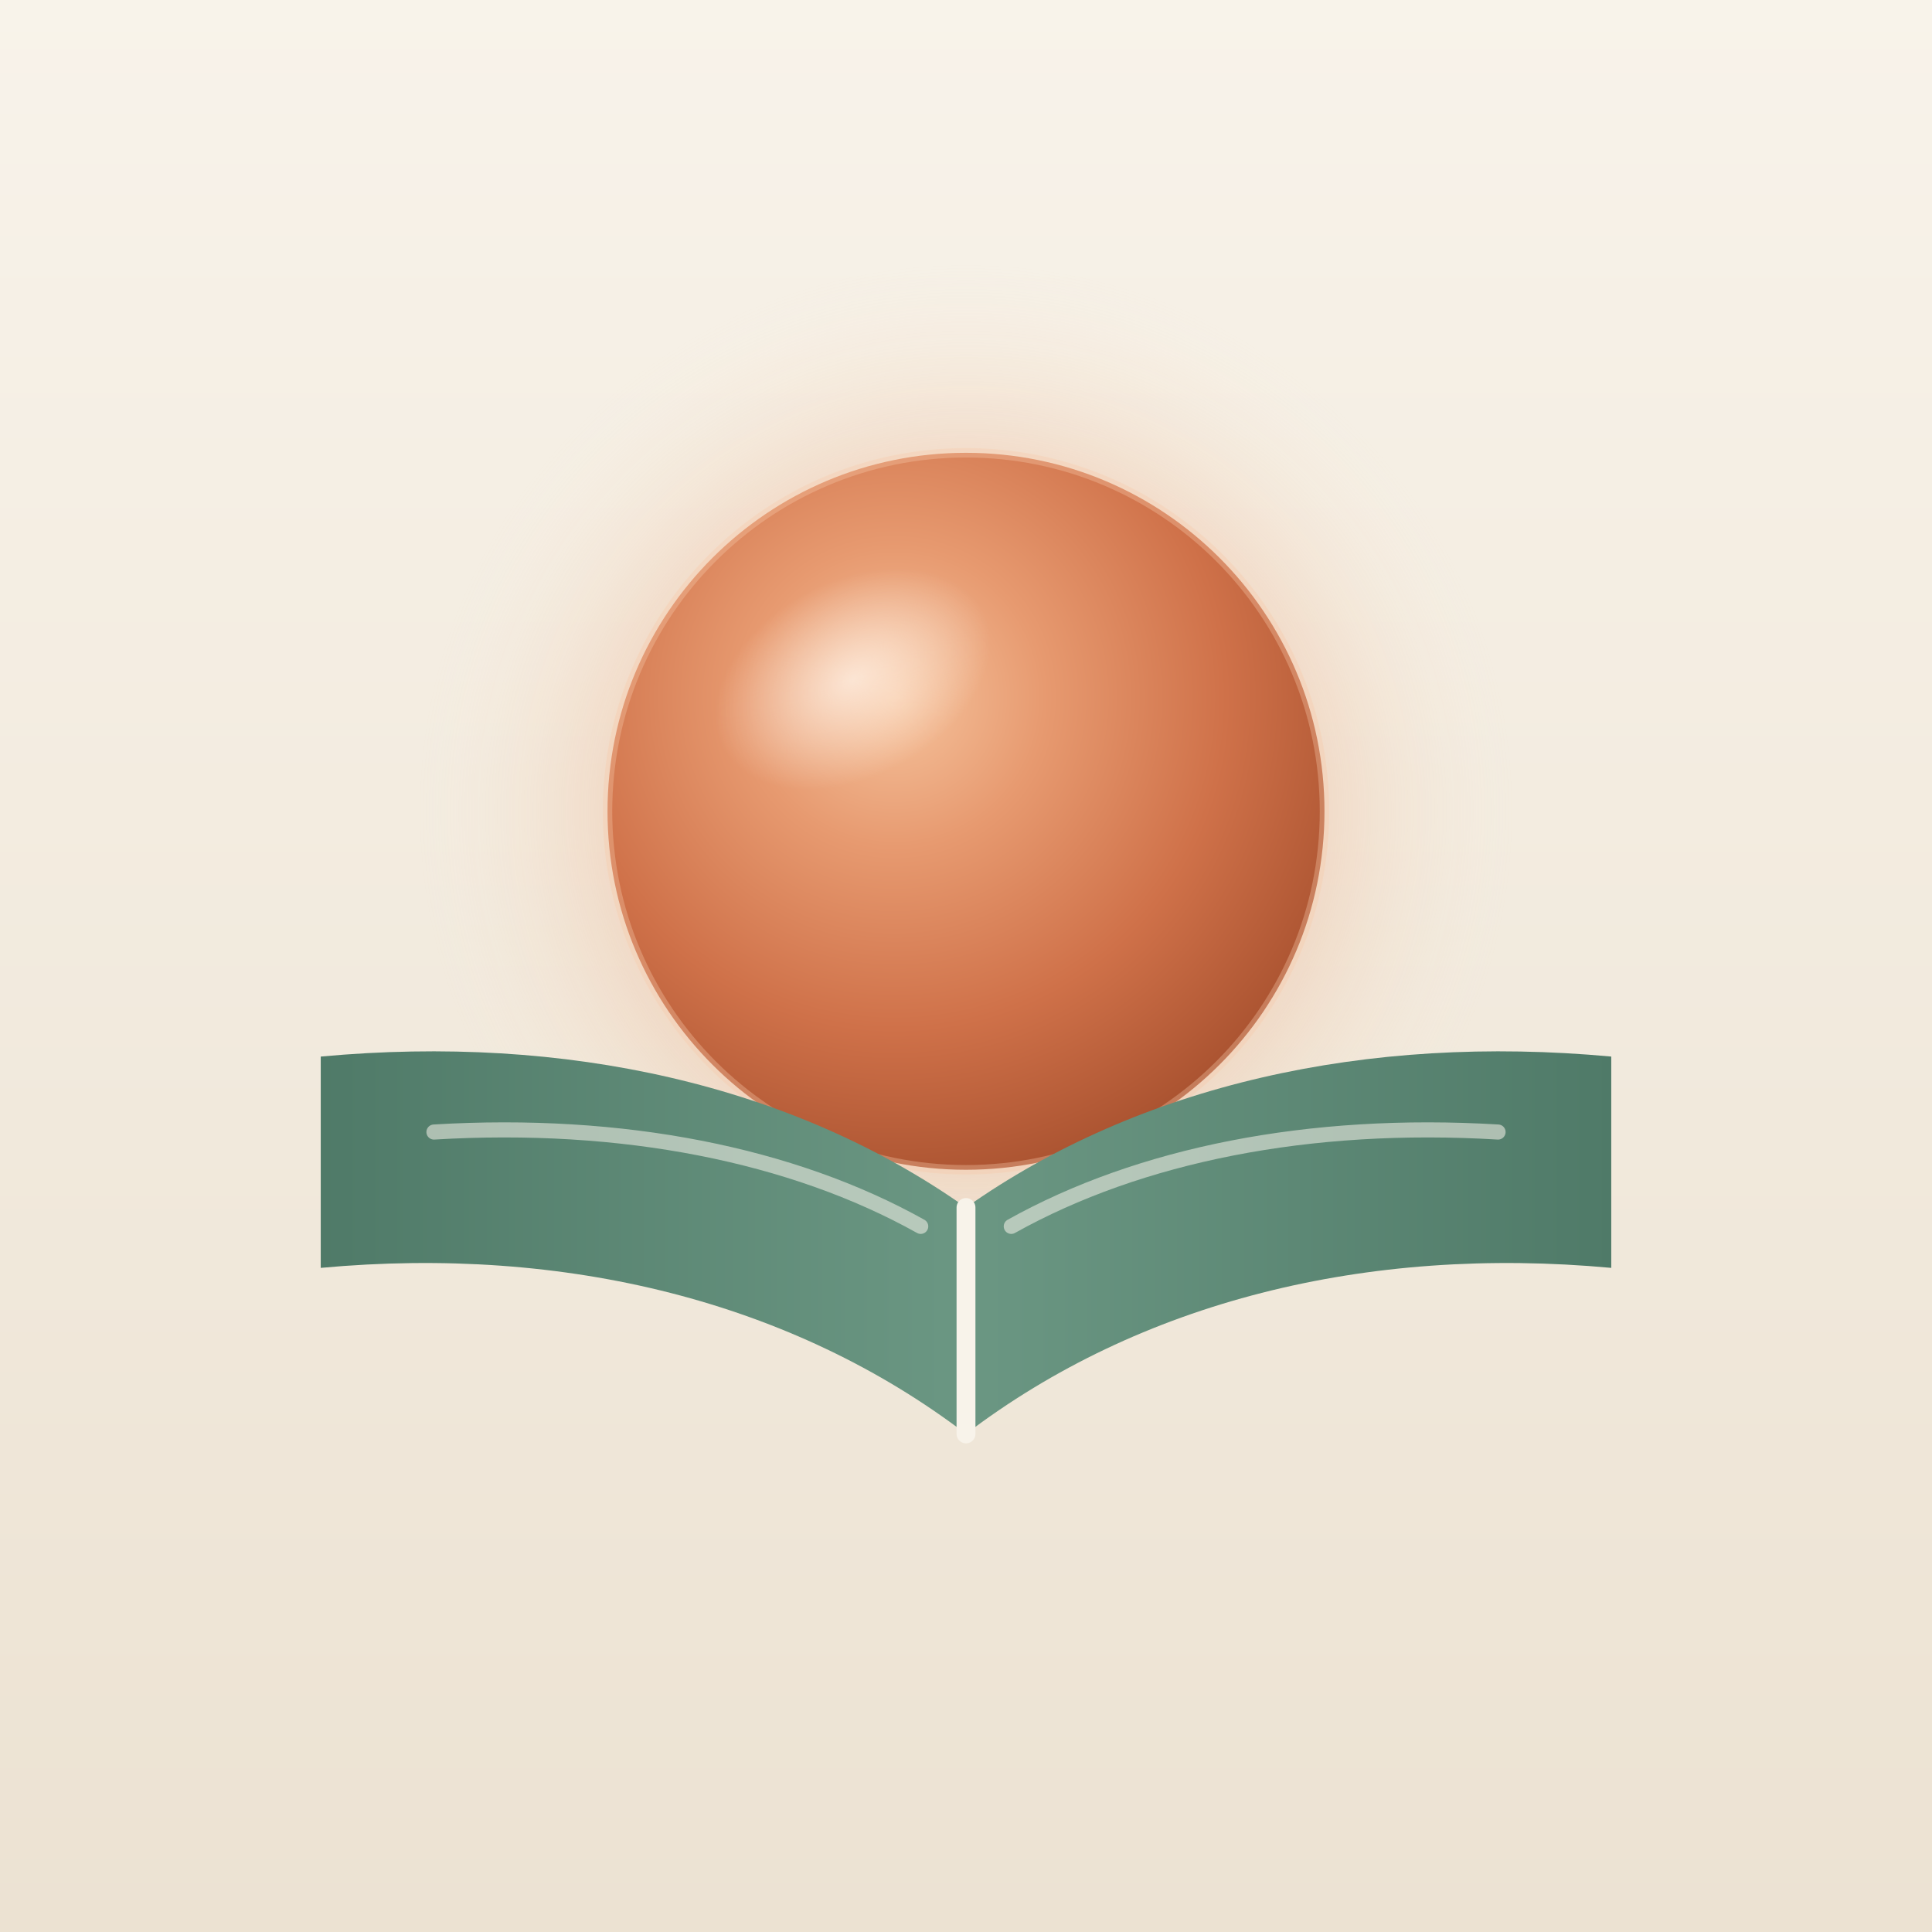
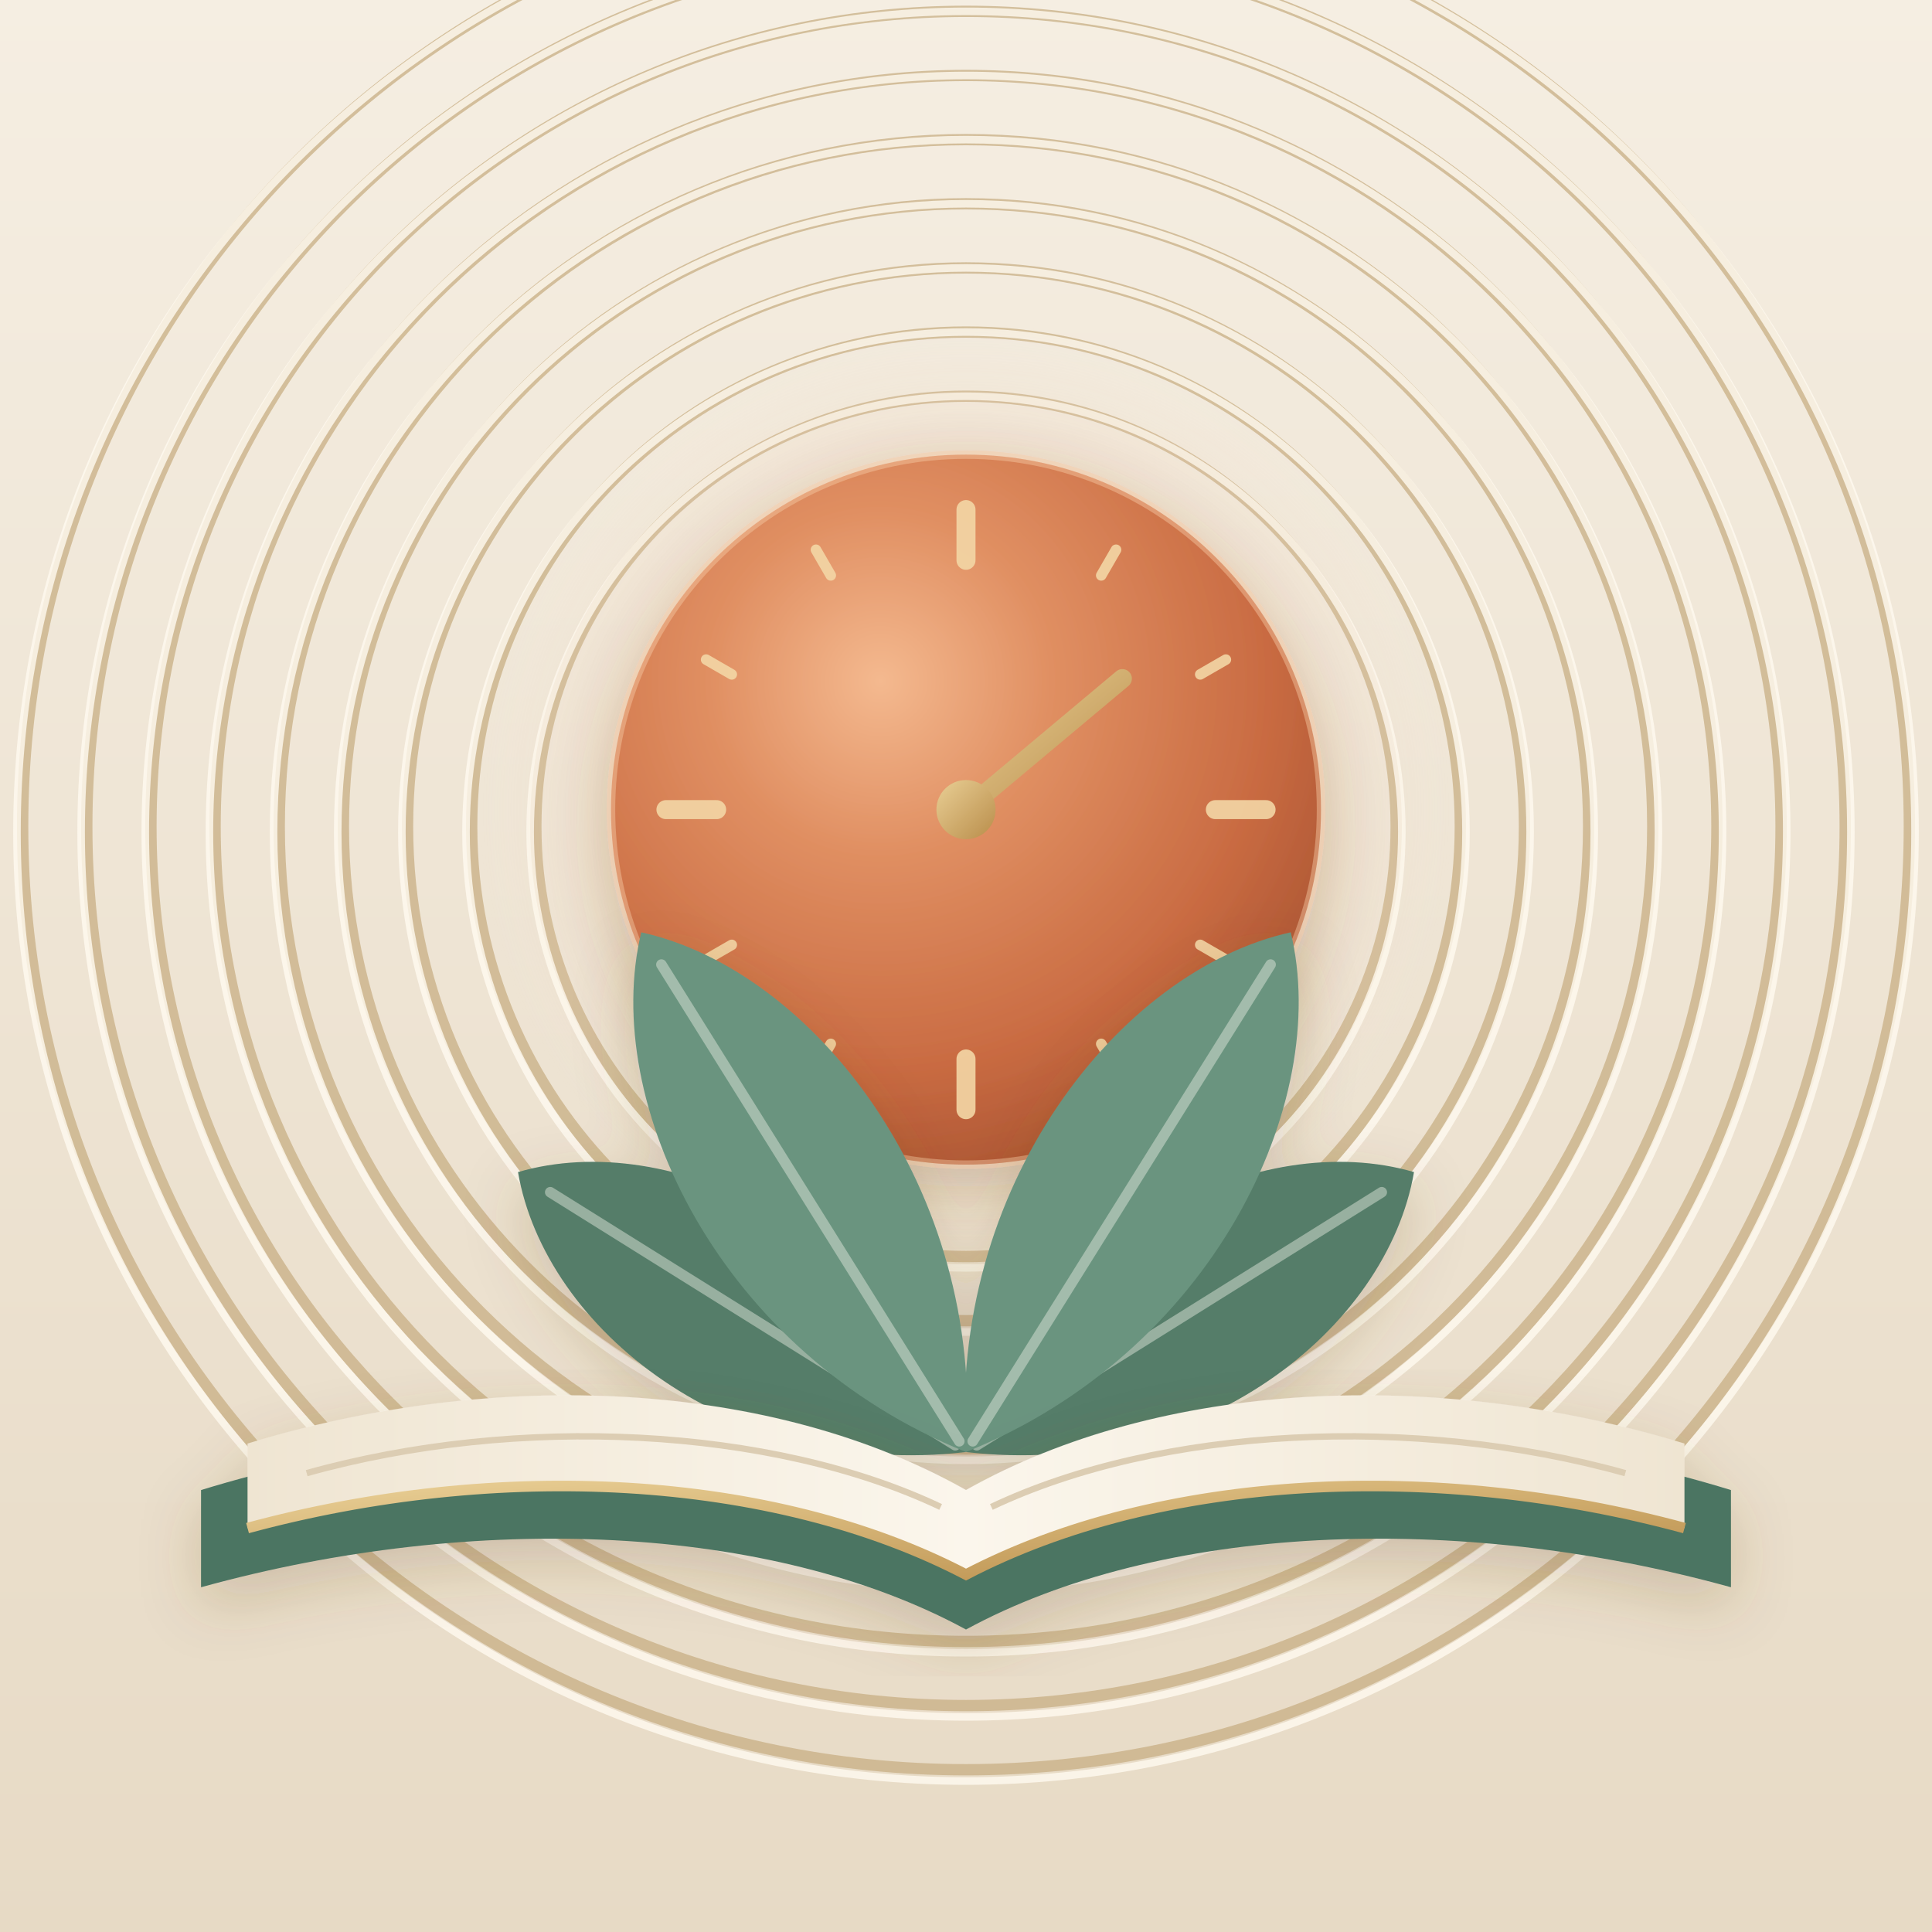
<svg xmlns="http://www.w3.org/2000/svg" viewBox="0 0 1024 1024" width="1024" height="1024">
  <defs>
    <linearGradient id="bg" x1="0" y1="0" x2="0" y2="1">
-       <stop offset="0" stop-color="#f8f3ea" />
-       <stop offset="1" stop-color="#ece2d2" />
+       <stop offset="0" stop-color="#f5eee2" />
+       <stop offset="1" stop-color="#e7dac5" />
    </linearGradient>
-     <radialGradient id="sun" cx="0.4" cy="0.34" r="0.75">
-       <stop offset="0" stop-color="#f6c49e" />
-       <stop offset="0.28" stop-color="#e79a70" />
-       <stop offset="0.62" stop-color="#cf7149" />
-       <stop offset="0.9" stop-color="#ad5532" />
-       <stop offset="1" stop-color="#9c4a2b" />
+     <radialGradient id="sun" cx="0.38" cy="0.32" r="0.8">
+       <stop offset="0" stop-color="#f4b98f" />
+       <stop offset="0.3" stop-color="#e08f62" />
+       <stop offset="0.68" stop-color="#c96b42" />
+       <stop offset="1" stop-color="#9f4c2c" />
    </radialGradient>
    <radialGradient id="halo" cx="0.5" cy="0.5" r="0.5">
-       <stop offset="0.55" stop-color="#e9a27c" stop-opacity=".38" />
-       <stop offset="0.78" stop-color="#f0c3a3" stop-opacity=".16" />
-       <stop offset="1" stop-color="#f6e7d8" stop-opacity="0" />
+       <stop offset="0.6" stop-color="#e2a07a" stop-opacity=".28" />
+       <stop offset="1" stop-color="#f5eee2" stop-opacity="0" />
    </radialGradient>
-     <radialGradient id="shine" cx="0.5" cy="0.5" r="0.5">
-       <stop offset="0" stop-color="#fff4ea" stop-opacity=".75" />
-       <stop offset="1" stop-color="#fff4ea" stop-opacity="0" />
-     </radialGradient>
-     <linearGradient id="pl" x1="0" y1="0" x2="1" y2="0">
-       <stop offset="0" stop-color="#4f7a68" />
-       <stop offset="1" stop-color="#6b9783" />
+     <linearGradient id="gold" x1="0" y1="0" x2="1" y2="1">
+       <stop offset="0" stop-color="#e9cf95" />
+       <stop offset="1" stop-color="#b98d4a" />
    </linearGradient>
-     <linearGradient id="pr" x1="1" y1="0" x2="0" y2="0">
-       <stop offset="0" stop-color="#4f7a68" />
-       <stop offset="1" stop-color="#6b9783" />
+     <linearGradient id="pageL" x1="0" y1="0" x2="1" y2="0">
+       <stop offset="0" stop-color="#efe5d2" />
+       <stop offset="1" stop-color="#fbf6ec" />
    </linearGradient>
+     <linearGradient id="pageR" x1="1" y1="0" x2="0" y2="0">
+       <stop offset="0" stop-color="#efe5d2" />
+       <stop offset="1" stop-color="#fbf6ec" />
+     </linearGradient>
+     <filter id="sh" x="-20%" y="-20%" width="140%" height="140%">
+       <feDropShadow dx="0" dy="10" stdDeviation="14" flood-color="#6b4a2a" flood-opacity=".22" />
+     </filter>
+     <clipPath id="sq">
+       <rect width="1024" height="1024" />
+     </clipPath>
  </defs>
  <rect width="1024" height="1024" fill="url(#bg)" />
-   <g transform="translate(512 512) scale(1) translate(-512 -512)">
-     <circle cx="512" cy="430" r="290" fill="url(#halo)" />
-     <circle cx="512" cy="430" r="190" fill="url(#sun)" />
-     <circle cx="512" cy="430" r="190" fill="none" stroke="#f7c9a8" stroke-opacity=".35" stroke-width="5" />
-     <ellipse cx="452" cy="360" rx="78" ry="52" fill="url(#shine)" transform="rotate(-28 452 360)" />
-     <path d="M512 760 C 420 690 300 660 170 672 L 170 560 C 300 548 420 575 512 640 Z" fill="url(#pl)" />
-     <path d="M512 760 C 604 690 724 660 854 672 L 854 560 C 724 548 604 575 512 640 Z" fill="url(#pr)" />
-     <path d="M512 640 L512 760" stroke="#f8f3ea" stroke-width="10" stroke-linecap="round" />
-     <path d="M230 600 C 330 594 420 612 488 650" stroke="#f8f3ea" stroke-opacity=".55" stroke-width="8" fill="none" stroke-linecap="round" />
-     <path d="M794 600 C 694 594 604 612 536 650" stroke="#f8f3ea" stroke-opacity=".55" stroke-width="8" fill="none" stroke-linecap="round" />
+   <g clip-path="url(#sq)">
+     <circle cx="512" cy="438" r="228" fill="none" stroke="#c8ae84" stroke-opacity=".75" stroke-width="6" />
+     <circle cx="512" cy="441" r="231" fill="none" stroke="#fffaf0" stroke-opacity=".8" stroke-width="4" />
+     <circle cx="512" cy="438" r="262" fill="none" stroke="#c8ae84" stroke-opacity=".75" stroke-width="6" />
+     <circle cx="512" cy="441" r="265" fill="none" stroke="#fffaf0" stroke-opacity=".8" stroke-width="4" />
+     <circle cx="512" cy="438" r="296" fill="none" stroke="#c8ae84" stroke-opacity=".75" stroke-width="6" />
+     <circle cx="512" cy="441" r="299" fill="none" stroke="#fffaf0" stroke-opacity=".8" stroke-width="4" />
+     <circle cx="512" cy="438" r="330" fill="none" stroke="#c8ae84" stroke-opacity=".75" stroke-width="6" />
+     <circle cx="512" cy="441" r="333" fill="none" stroke="#fffaf0" stroke-opacity=".8" stroke-width="4" />
+     <circle cx="512" cy="438" r="364" fill="none" stroke="#c8ae84" stroke-opacity=".75" stroke-width="6" />
+     <circle cx="512" cy="441" r="367" fill="none" stroke="#fffaf0" stroke-opacity=".8" stroke-width="4" />
+     <circle cx="512" cy="438" r="398" fill="none" stroke="#c8ae84" stroke-opacity=".75" stroke-width="6" />
+     <circle cx="512" cy="441" r="401" fill="none" stroke="#fffaf0" stroke-opacity=".8" stroke-width="4" />
+     <circle cx="512" cy="438" r="432" fill="none" stroke="#c8ae84" stroke-opacity=".75" stroke-width="6" />
+     <circle cx="512" cy="441" r="435" fill="none" stroke="#fffaf0" stroke-opacity=".8" stroke-width="4" />
+     <circle cx="512" cy="438" r="466" fill="none" stroke="#c8ae84" stroke-opacity=".75" stroke-width="6" />
+     <circle cx="512" cy="441" r="469" fill="none" stroke="#fffaf0" stroke-opacity=".8" stroke-width="4" />
+     <circle cx="512" cy="438" r="500" fill="none" stroke="#c8ae84" stroke-opacity=".75" stroke-width="6" />
+     <circle cx="512" cy="441" r="503" fill="none" stroke="#fffaf0" stroke-opacity=".8" stroke-width="4" />
+   </g>
+   <g transform="translate(512 512) scale(1.12) translate(-512 -512)">
+     <circle cx="512" cy="438" r="230" fill="url(#halo)" />
+     <g filter="url(#sh)">
+       <circle cx="512" cy="438" r="168" fill="url(#sun)" />
+       <circle cx="512" cy="438" r="168" fill="none" stroke="#f6caa6" stroke-opacity=".45" stroke-width="4" />
+       <line x1="512" y1="320" x2="512" y2="296" stroke="#f3d6a6" stroke-width="9" stroke-linecap="round" stroke-opacity=".9" />
+       <line x1="576" y1="327.149" x2="583" y2="315.024" stroke="#f3d6a6" stroke-width="5" stroke-linecap="round" stroke-opacity=".9" />
+       <line x1="622.851" y1="374" x2="634.976" y2="367" stroke="#f3d6a6" stroke-width="5" stroke-linecap="round" stroke-opacity=".9" />
+       <line x1="630" y1="438" x2="654" y2="438" stroke="#f3d6a6" stroke-width="9" stroke-linecap="round" stroke-opacity=".9" />
+       <line x1="622.851" y1="502" x2="634.976" y2="509" stroke="#f3d6a6" stroke-width="5" stroke-linecap="round" stroke-opacity=".9" />
+       <line x1="576" y1="548.851" x2="583" y2="560.976" stroke="#f3d6a6" stroke-width="5" stroke-linecap="round" stroke-opacity=".9" />
+       <line x1="512" y1="556" x2="512" y2="580" stroke="#f3d6a6" stroke-width="9" stroke-linecap="round" stroke-opacity=".9" />
+       <line x1="448" y1="548.851" x2="441" y2="560.976" stroke="#f3d6a6" stroke-width="5" stroke-linecap="round" stroke-opacity=".9" />
+       <line x1="401.149" y1="502" x2="389.024" y2="509" stroke="#f3d6a6" stroke-width="5" stroke-linecap="round" stroke-opacity=".9" />
+       <line x1="394" y1="438" x2="370" y2="438" stroke="#f3d6a6" stroke-width="9" stroke-linecap="round" stroke-opacity=".9" />
+       <line x1="401.149" y1="374" x2="389.024" y2="367" stroke="#f3d6a6" stroke-width="5" stroke-linecap="round" stroke-opacity=".9" />
+       <line x1="448" y1="327.149" x2="441" y2="315.024" stroke="#f3d6a6" stroke-width="5" stroke-linecap="round" stroke-opacity=".9" />
+       <line x1="512" y1="438" x2="512" y2="342" stroke="url(#gold)" stroke-width="12" stroke-linecap="round" />
+       <line x1="512" y1="438" x2="586" y2="376" stroke="url(#gold)" stroke-width="9" stroke-linecap="round" />
+       <circle cx="512" cy="438" r="14" fill="url(#gold)" />
+     </g>
+     <g filter="url(#sh)">
+       <g transform="translate(512 742) rotate(-58)">
+         <path d="M0 0 C 70 -87.5 56 -200 0 -250 C -56 -200 -70 -87.5 0 0 Z" fill="#557d69" />
+         <path d="M0 -6 L0 -232" stroke="#e9efe2" stroke-opacity=".45" stroke-width="5" stroke-linecap="round" />
+       </g>
+       <g transform="translate(512 742) rotate(58)">
+         <path d="M0 0 C 70 -87.5 56 -200 0 -250 C -56 -200 -70 -87.5 0 0 Z" fill="#557d69" />
+         <path d="M0 -6 L0 -232" stroke="#e9efe2" stroke-opacity=".45" stroke-width="5" stroke-linecap="round" />
+       </g>
+       <g transform="translate(512 742) rotate(-32)">
+         <path d="M0 0 C 74 -101.5 59.2 -232 0 -290 C -59.2 -232 -74 -101.5 0 0 Z" fill="#6a947f" />
+         <path d="M0 -6 L0 -272" stroke="#e9efe2" stroke-opacity=".45" stroke-width="5" stroke-linecap="round" />
+       </g>
+       <g transform="translate(512 742) rotate(32)">
+         <path d="M0 0 C 74 -101.5 59.2 -232 0 -290 C -59.2 -232 -74 -101.5 0 0 Z" fill="#6a947f" />
+         <path d="M0 -6 L0 -272" stroke="#e9efe2" stroke-opacity=".45" stroke-width="5" stroke-linecap="round" />
+       </g>
+     </g>
+     <g filter="url(#sh)">
+       <path d="M150 760 C 280 720 420 726 512 778 C 604 726 744 720 874 760 L 874 806 C 744 770 604 776 512 826 C 420 776 280 770 150 806 Z" fill="#4c7462" />
+       <path d="M172 738 C 290 702 420 708 512 760 L 512 800 C 420 752 290 746 172 778 Z" fill="url(#pageL)" />
+       <path d="M852 738 C 734 702 604 708 512 760 L 512 800 C 604 752 734 746 852 778 Z" fill="url(#pageR)" />
+       <path d="M172 778 C 290 746 420 752 512 800 C 604 752 734 746 852 778" fill="none" stroke="url(#gold)" stroke-width="5" />
+       <path d="M200 752 C 300 724 420 730 500 768 M824 752 C 724 724 604 730 524 768" fill="none" stroke="#dccdb3" stroke-width="3" />
+     </g>
  </g>
</svg>
